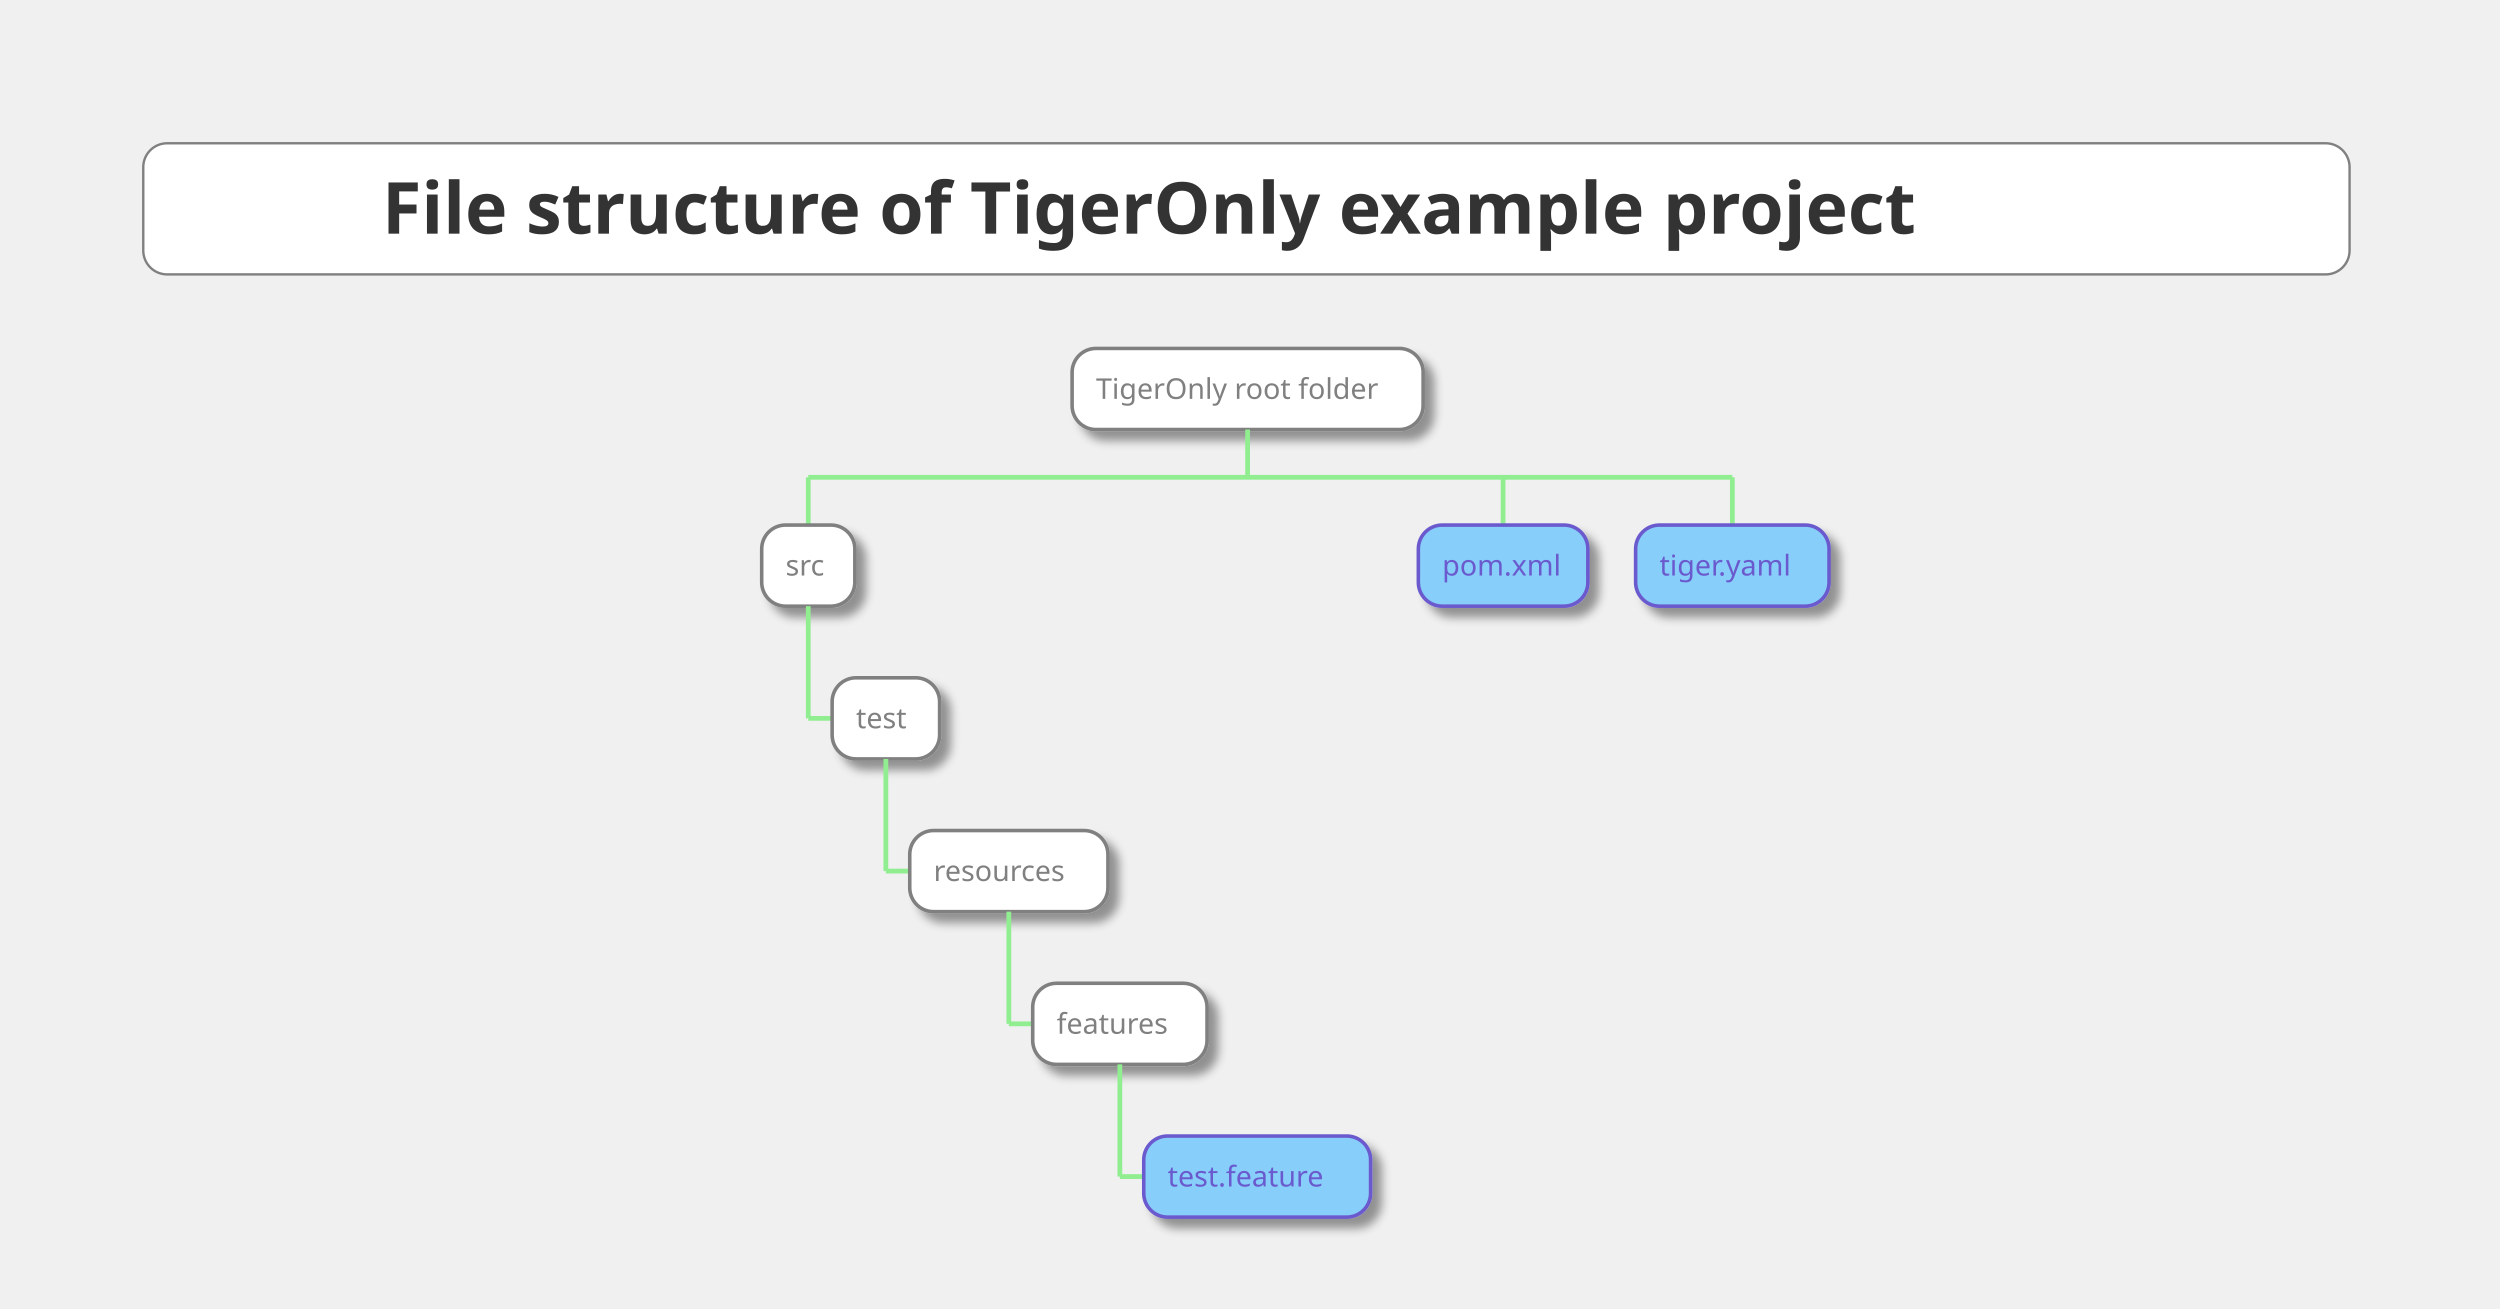
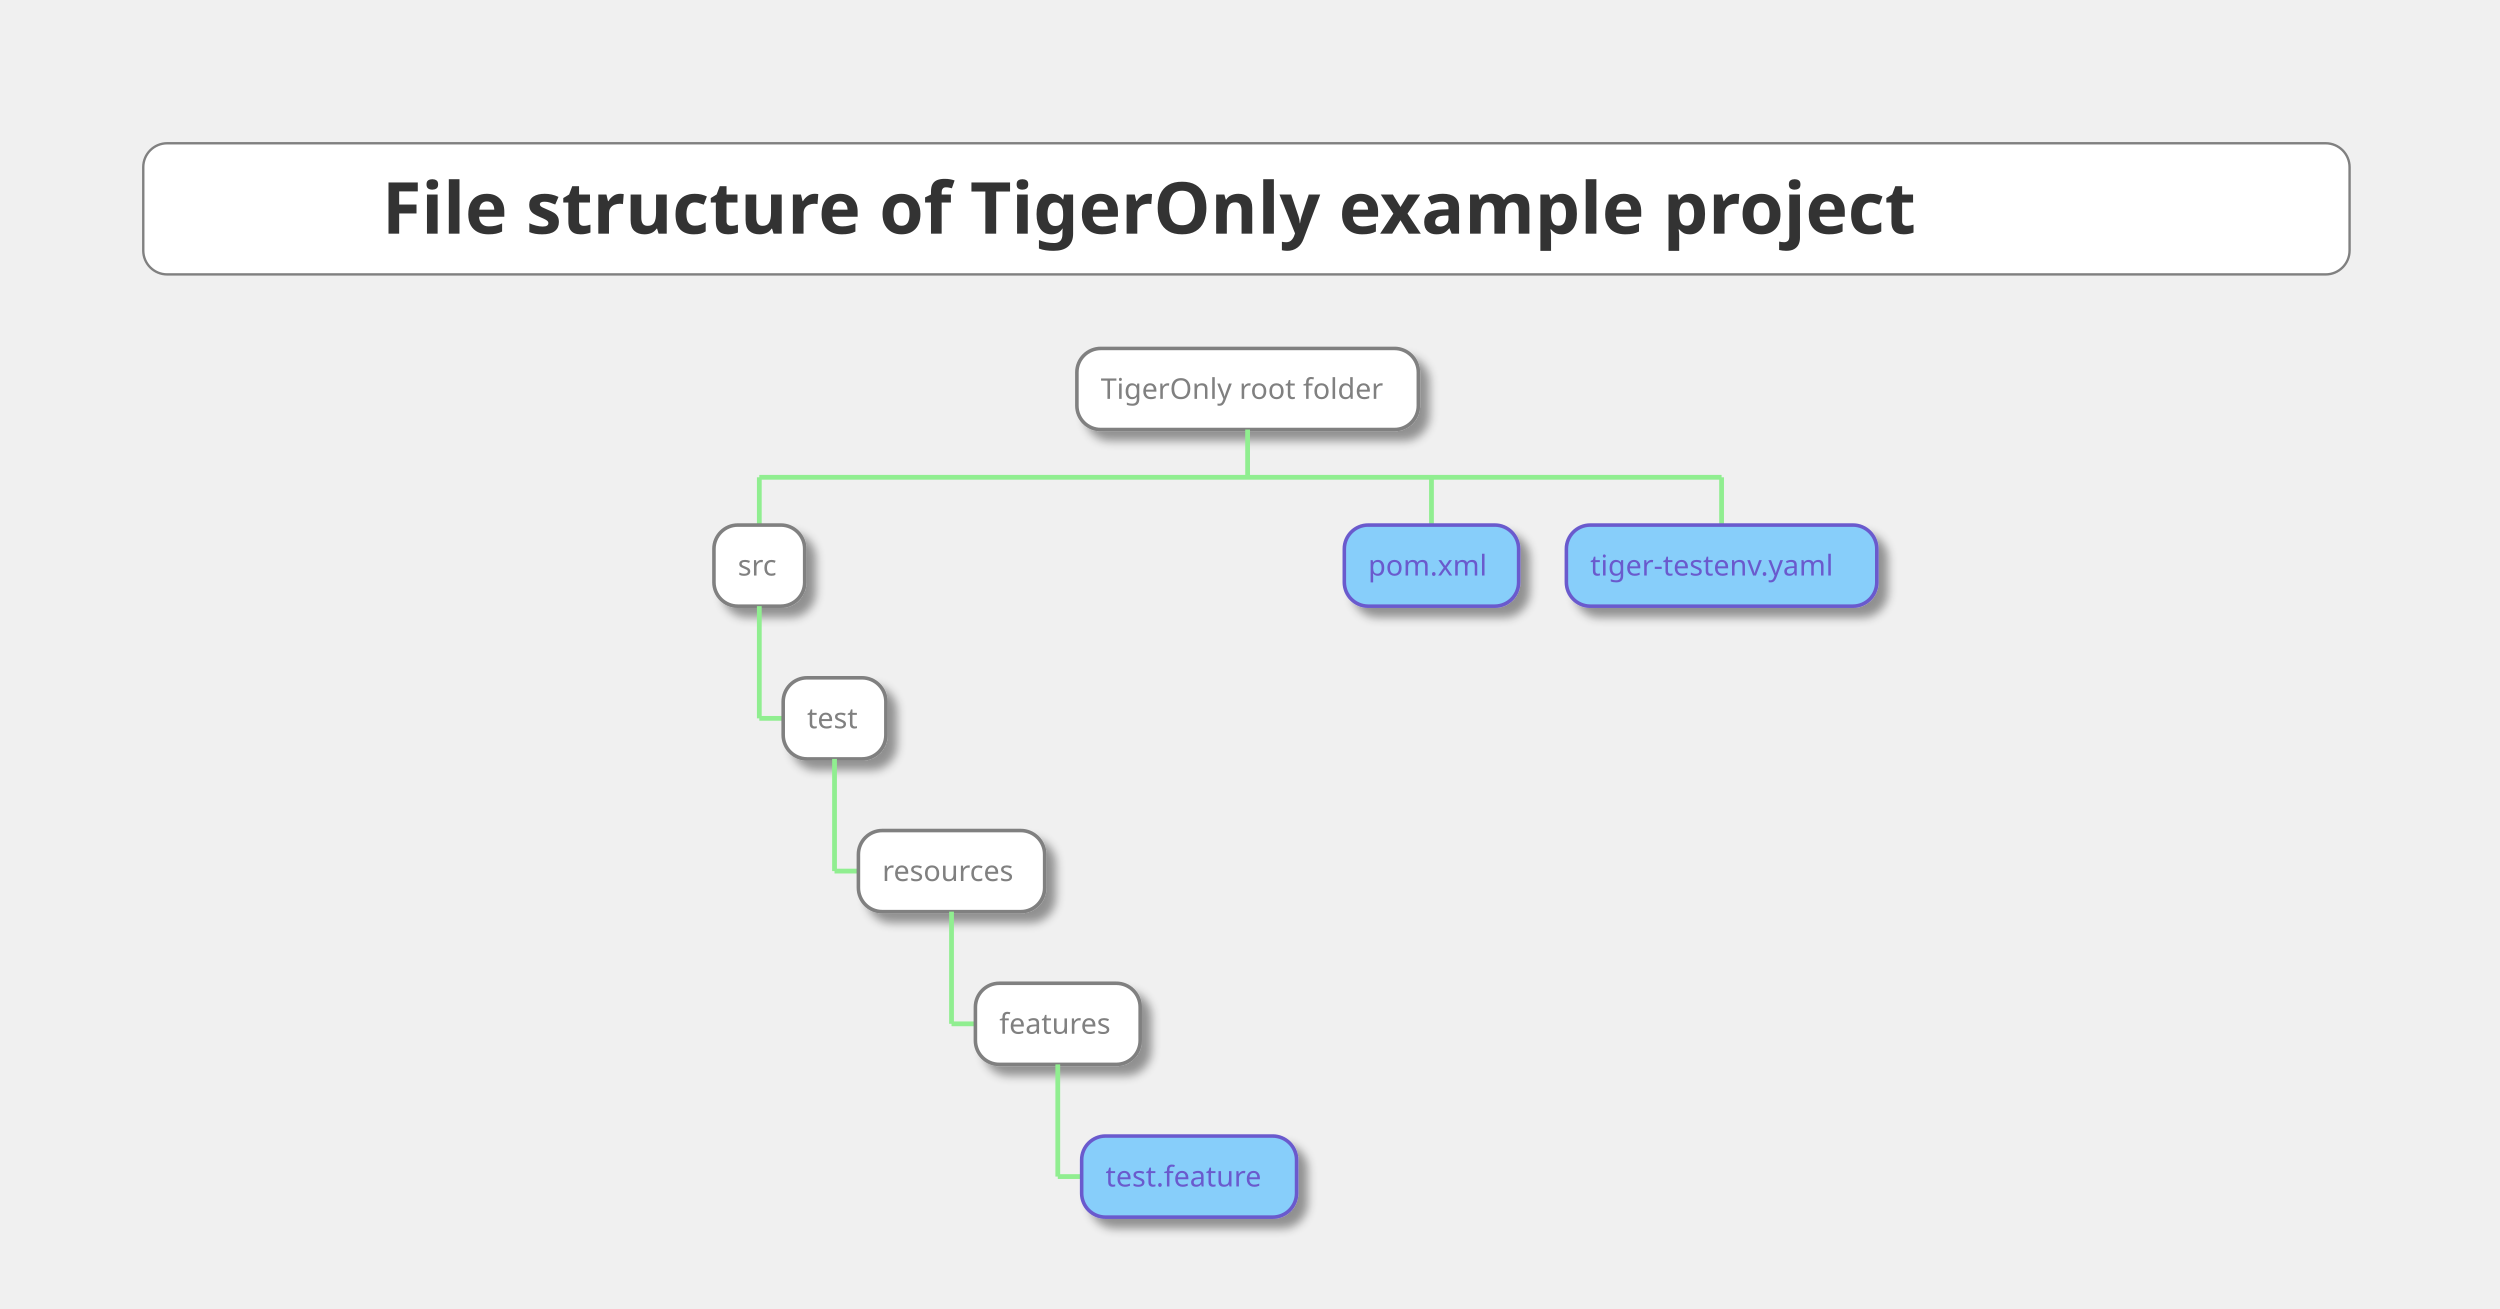
<svg xmlns="http://www.w3.org/2000/svg" contentScriptType="application/ecmascript" contentStyleType="text/css" height="548px" preserveAspectRatio="none" style="width:1047px;height:548px;background:#FFFFF0;" version="1.1" viewBox="0 0 1047 548" width="1047px" zoomAndPan="magnify">
  <defs>
-     <filter height="300%" id="finvlmwan3erz" width="300%" x="-1" y="-1">
+     <filter height="300%" id="fau4ptqgmjpq7" width="300%" x="-1" y="-1">
      <feGaussianBlur result="blurOut" stdDeviation="2.0" />
      <feColorMatrix in="blurOut" result="blurOut2" type="matrix" values="0 0 0 0 0 0 0 0 0 0 0 0 0 0 0 0 0 0 .4 0" />
      <feOffset dx="4.0" dy="4.0" in="blurOut2" result="blurOut3" />
      <feBlend in="SourceGraphic" in2="blurOut3" mode="normal" />
    </filter>
  </defs>
  <g>
    <rect fill="#FFFFFF" height="54.922" rx="10" ry="10" style="stroke:#808080;stroke-width:1.0;" width="924" x="60" y="60" />
    <text fill="#333333" font-family="sans-serif" font-size="30" font-weight="bold" lengthAdjust="spacing" textLength="724" x="160" y="97.847">File structure of TigerOnly example project</text>
-     <rect fill="#FFFFFF" filter="url(#finvlmwan3erz)" height="33.969" rx="10" ry="10" style="stroke:#808080;stroke-width:1.5;" width="147" x="449" y="145.922" />
-     <text fill="#808080" font-family="sans-serif" font-size="12" lengthAdjust="spacing" textLength="127" x="459" y="167.06">TigerOnly root folder</text>
+     <rect fill="#FFFFFF" filter="url(#fau4ptqgmjpq7)" height="33.969" rx="10" ry="10" style="stroke:#808080;stroke-width:1.5;" width="143" x="451" y="145.922" />
+     <text fill="#808080" font-family="sans-serif" font-size="12" lengthAdjust="spacing" textLength="123" x="461" y="167.06">TigerOnly root folder</text>
    <line style="stroke:#90EE90;stroke-width:2.0;" x1="522.5" x2="522.5" y1="179.891" y2="199.891" />
-     <line style="stroke:#90EE90;stroke-width:2.0;" x1="338.5" x2="338.5" y1="199.891" y2="219.891" />
-     <rect fill="#FFFFFF" filter="url(#finvlmwan3erz)" height="33.969" rx="10" ry="10" style="stroke:#808080;stroke-width:1.5;" width="39" x="319" y="219.891" />
-     <text fill="#808080" font-family="sans-serif" font-size="12" lengthAdjust="spacing" textLength="19" x="329" y="241.029">src</text>
-     <line style="stroke:#90EE90;stroke-width:2.0;" x1="338.5" x2="348.5" y1="300.844" y2="300.844" />
-     <rect fill="#FFFFFF" filter="url(#finvlmwan3erz)" height="33.969" rx="10" ry="10" style="stroke:#808080;stroke-width:1.5;" width="45" x="348.5" y="283.859" />
-     <text fill="#808080" font-family="sans-serif" font-size="12" lengthAdjust="spacing" textLength="25" x="358.5" y="304.998">test</text>
-     <line style="stroke:#90EE90;stroke-width:2.0;" x1="371" x2="381" y1="364.812" y2="364.812" />
-     <rect fill="#FFFFFF" filter="url(#finvlmwan3erz)" height="33.969" rx="10" ry="10" style="stroke:#808080;stroke-width:1.5;" width="83" x="381" y="347.828" />
-     <text fill="#808080" font-family="sans-serif" font-size="12" lengthAdjust="spacing" textLength="63" x="391" y="368.967">resources</text>
-     <line style="stroke:#90EE90;stroke-width:2.0;" x1="422.5" x2="432.5" y1="428.781" y2="428.781" />
-     <rect fill="#FFFFFF" filter="url(#finvlmwan3erz)" height="33.969" rx="10" ry="10" style="stroke:#808080;stroke-width:1.5;" width="73" x="432.5" y="411.797" />
-     <text fill="#808080" font-family="sans-serif" font-size="12" lengthAdjust="spacing" textLength="53" x="442.5" y="432.935">features</text>
-     <line style="stroke:#90EE90;stroke-width:2.0;" x1="469" x2="479" y1="492.75" y2="492.75" />
-     <rect fill="#87CEFA" filter="url(#finvlmwan3erz)" height="33.969" rx="10" ry="10" style="stroke:#6A5ACD;stroke-width:1.5;" width="95" x="479" y="475.766" />
-     <text fill="#6A5ACD" font-family="sans-serif" font-size="12" lengthAdjust="spacing" textLength="75" x="489" y="496.904">test.feature</text>
-     <line style="stroke:#90EE90;stroke-width:2.0;" x1="469" x2="469" y1="445.766" y2="492.75" />
-     <line style="stroke:#90EE90;stroke-width:2.0;" x1="422.5" x2="422.5" y1="381.797" y2="428.781" />
-     <line style="stroke:#90EE90;stroke-width:2.0;" x1="371" x2="371" y1="317.828" y2="364.812" />
-     <line style="stroke:#90EE90;stroke-width:2.0;" x1="338.5" x2="338.5" y1="253.859" y2="300.844" />
-     <line style="stroke:#90EE90;stroke-width:2.0;" x1="629.5" x2="629.5" y1="199.891" y2="219.891" />
-     <rect fill="#87CEFA" filter="url(#finvlmwan3erz)" height="33.969" rx="10" ry="10" style="stroke:#6A5ACD;stroke-width:1.5;" width="71" x="594" y="219.891" />
-     <text fill="#6A5ACD" font-family="sans-serif" font-size="12" lengthAdjust="spacing" textLength="51" x="604" y="241.029">pom.xml</text>
-     <line style="stroke:#90EE90;stroke-width:2.0;" x1="725.5" x2="725.5" y1="199.891" y2="219.891" />
-     <rect fill="#87CEFA" filter="url(#finvlmwan3erz)" height="33.969" rx="10" ry="10" style="stroke:#6A5ACD;stroke-width:1.5;" width="81" x="685" y="219.891" />
-     <text fill="#6A5ACD" font-family="sans-serif" font-size="12" lengthAdjust="spacing" textLength="61" x="695" y="241.029">tiger.yaml</text>
-     <line style="stroke:#90EE90;stroke-width:2.0;" x1="338.5" x2="725.5" y1="199.891" y2="199.891" />
+     <line style="stroke:#90EE90;stroke-width:2.0;" x1="318" x2="318" y1="199.891" y2="219.891" />
+     <rect fill="#FFFFFF" filter="url(#fau4ptqgmjpq7)" height="33.969" rx="10" ry="10" style="stroke:#808080;stroke-width:1.5;" width="38" x="299" y="219.891" />
+     <text fill="#808080" font-family="sans-serif" font-size="12" lengthAdjust="spacing" textLength="18" x="309" y="241.029">src</text>
+     <line style="stroke:#90EE90;stroke-width:2.0;" x1="318" x2="328" y1="300.844" y2="300.844" />
+     <rect fill="#FFFFFF" filter="url(#fau4ptqgmjpq7)" height="33.969" rx="10" ry="10" style="stroke:#808080;stroke-width:1.5;" width="43" x="328" y="283.859" />
+     <text fill="#808080" font-family="sans-serif" font-size="12" lengthAdjust="spacing" textLength="23" x="338" y="304.998">test</text>
+     <line style="stroke:#90EE90;stroke-width:2.0;" x1="349.5" x2="359.5" y1="364.812" y2="364.812" />
+     <rect fill="#FFFFFF" filter="url(#fau4ptqgmjpq7)" height="33.969" rx="10" ry="10" style="stroke:#808080;stroke-width:1.5;" width="78" x="359.5" y="347.828" />
+     <text fill="#808080" font-family="sans-serif" font-size="12" lengthAdjust="spacing" textLength="58" x="369.5" y="368.967">resources</text>
+     <line style="stroke:#90EE90;stroke-width:2.0;" x1="398.5" x2="408.5" y1="428.781" y2="428.781" />
+     <rect fill="#FFFFFF" filter="url(#fau4ptqgmjpq7)" height="33.969" rx="10" ry="10" style="stroke:#808080;stroke-width:1.5;" width="69" x="408.5" y="411.797" />
+     <text fill="#808080" font-family="sans-serif" font-size="12" lengthAdjust="spacing" textLength="49" x="418.5" y="432.935">features</text>
+     <line style="stroke:#90EE90;stroke-width:2.0;" x1="443" x2="453" y1="492.75" y2="492.75" />
+     <rect fill="#87CEFA" filter="url(#fau4ptqgmjpq7)" height="33.969" rx="10" ry="10" style="stroke:#6A5ACD;stroke-width:1.5;" width="90" x="453" y="475.766" />
+     <text fill="#6A5ACD" font-family="sans-serif" font-size="12" lengthAdjust="spacing" textLength="70" x="463" y="496.904">test.feature</text>
+     <line style="stroke:#90EE90;stroke-width:2.0;" x1="443" x2="443" y1="445.766" y2="492.75" />
+     <line style="stroke:#90EE90;stroke-width:2.0;" x1="398.5" x2="398.5" y1="381.797" y2="428.781" />
+     <line style="stroke:#90EE90;stroke-width:2.0;" x1="349.5" x2="349.5" y1="317.828" y2="364.812" />
+     <line style="stroke:#90EE90;stroke-width:2.0;" x1="318" x2="318" y1="253.859" y2="300.844" />
+     <line style="stroke:#90EE90;stroke-width:2.0;" x1="599.5" x2="599.5" y1="199.891" y2="219.891" />
+     <rect fill="#87CEFA" filter="url(#fau4ptqgmjpq7)" height="33.969" rx="10" ry="10" style="stroke:#6A5ACD;stroke-width:1.5;" width="73" x="563" y="219.891" />
+     <text fill="#6A5ACD" font-family="sans-serif" font-size="12" lengthAdjust="spacing" textLength="53" x="573" y="241.029">pom.xml</text>
+     <line style="stroke:#90EE90;stroke-width:2.0;" x1="721" x2="721" y1="199.891" y2="219.891" />
+     <rect fill="#87CEFA" filter="url(#fau4ptqgmjpq7)" height="33.969" rx="10" ry="10" style="stroke:#6A5ACD;stroke-width:1.5;" width="130" x="656" y="219.891" />
+     <text fill="#6A5ACD" font-family="sans-serif" font-size="12" lengthAdjust="spacing" textLength="110" x="666" y="241.029">tiger-testenv.yaml</text>
+     <line style="stroke:#90EE90;stroke-width:2.0;" x1="318" x2="721" y1="199.891" y2="199.891" />
  </g>
</svg>
